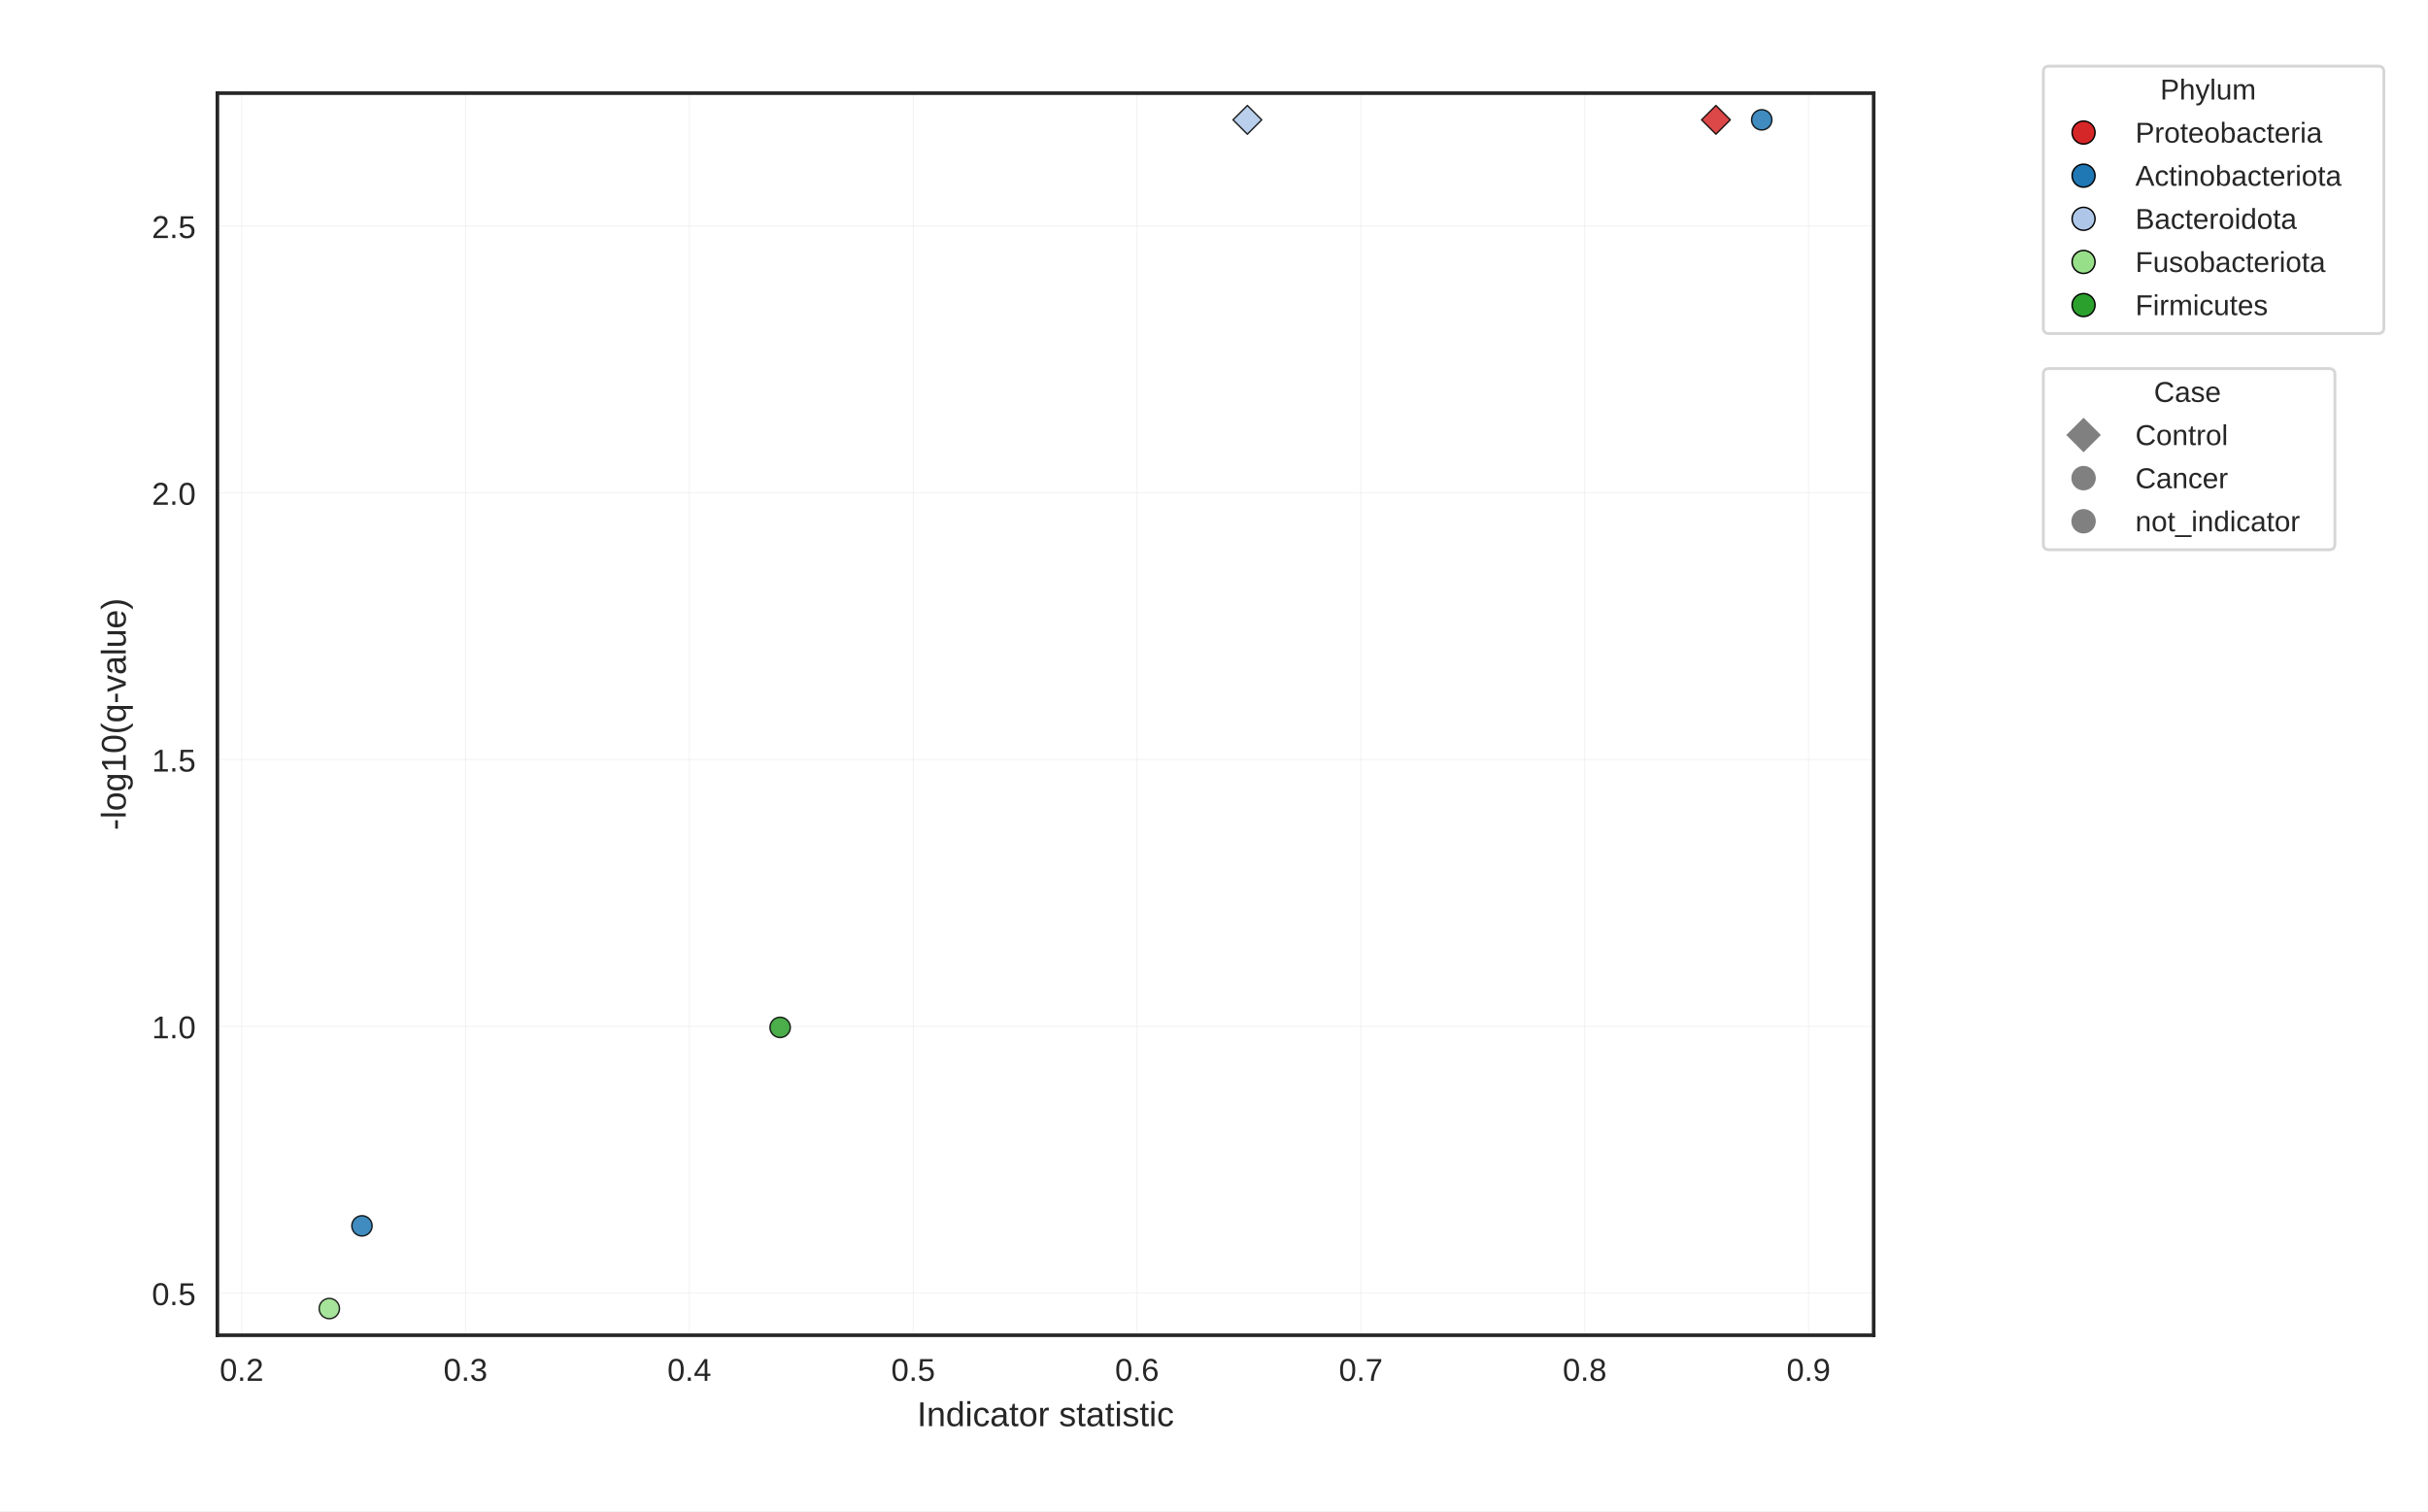
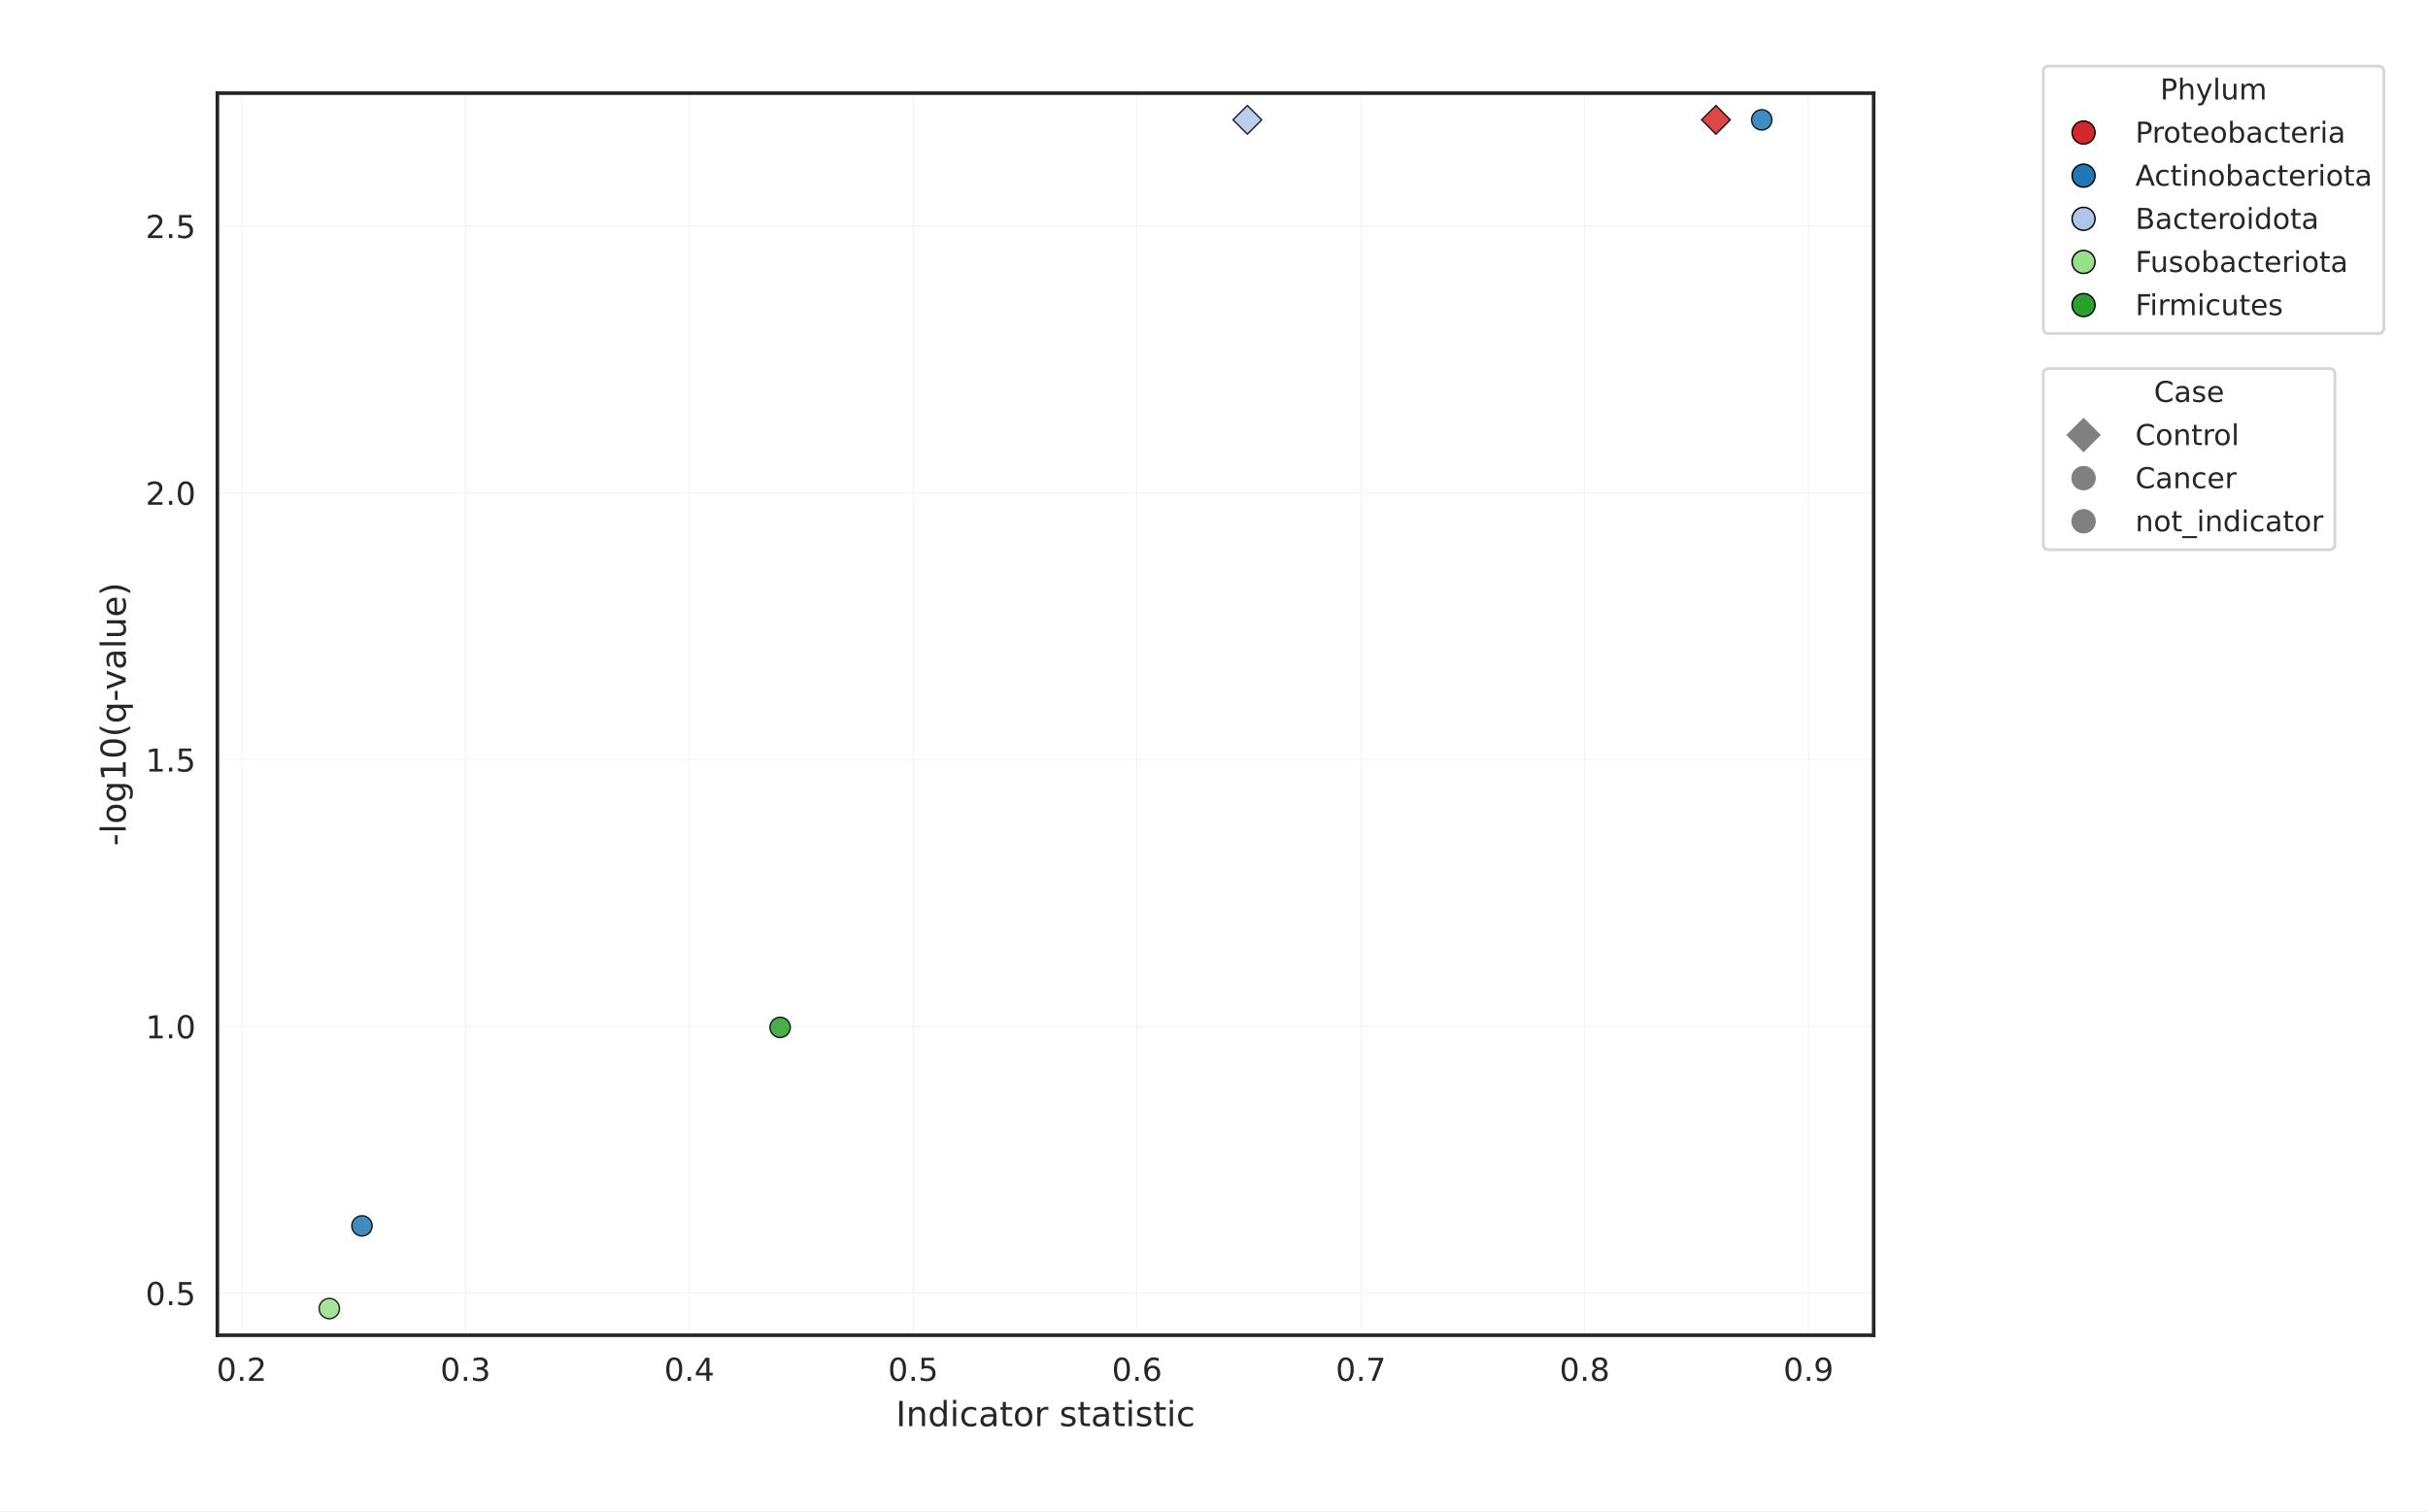
<svg xmlns="http://www.w3.org/2000/svg" xmlns:xlink="http://www.w3.org/1999/xlink" width="844.38pt" height="525.6pt" viewBox="0 0 844.38 525.6" version="1.1">
  <defs>
    <style type="text/css">*{stroke-linejoin: round; stroke-linecap: butt}</style>
  </defs>
  <g id="figure_1">
    <g id="patch_1">
      <path d="M 0 525.6 L 844.38 525.6 L 844.38 0 L 0 0 z " style="fill: #ffffff" />
    </g>
    <g id="axes_1">
      <g id="patch_2">
        <path d="M 75.6 464.4 L 651.6 464.4 L 651.6 32.4 L 75.6 32.4 z " style="fill: #ffffff" />
      </g>
      <g id="matplotlib.axis_1">
        <g id="xtick_1">
          <g id="line2d_1">
            <path d="M 84.04 464.4 L 84.04 32.4 " clip-path="url(#p770615b577)" style="fill: none; stroke: #cccccc; stroke-opacity: 0.3; stroke-width: 0.3; stroke-linecap: round" />
          </g>
          <g id="text_1">
-             <text style="font-size: 11px; font-family: 'Arial', 'DejaVu Sans', 'Liberation Sans', 'Bitstream Vera Sans', sans-serif; text-anchor: middle; fill: #262626" x="84.04" y="480.257" transform="rotate(-0 84.0404 480.2574)">0.2</text>
+             <text style="font-size: 11px; font-family: 'DejaVu Sans', sans-serif; text-anchor: middle; fill: #262626" x="84.04" y="480.257" transform="rotate(-0 84.0404 480.2574)">0.2</text>
          </g>
        </g>
        <g id="xtick_2">
          <g id="line2d_2">
            <path d="M 161.885 464.4 L 161.885 32.4 " clip-path="url(#p770615b577)" style="fill: none; stroke: #cccccc; stroke-opacity: 0.3; stroke-width: 0.3; stroke-linecap: round" />
          </g>
          <g id="text_2">
-             <text style="font-size: 11px; font-family: 'Arial', 'DejaVu Sans', 'Liberation Sans', 'Bitstream Vera Sans', sans-serif; text-anchor: middle; fill: #262626" x="161.885" y="480.257" transform="rotate(-0 161.8852 480.2574)">0.3</text>
+             <text style="font-size: 11px; font-family: 'DejaVu Sans', sans-serif; text-anchor: middle; fill: #262626" x="161.885" y="480.257" transform="rotate(-0 161.8852 480.2574)">0.3</text>
          </g>
        </g>
        <g id="xtick_3">
          <g id="line2d_3">
            <path d="M 239.73 464.4 L 239.73 32.4 " clip-path="url(#p770615b577)" style="fill: none; stroke: #cccccc; stroke-opacity: 0.3; stroke-width: 0.3; stroke-linecap: round" />
          </g>
          <g id="text_3">
-             <text style="font-size: 11px; font-family: 'Arial', 'DejaVu Sans', 'Liberation Sans', 'Bitstream Vera Sans', sans-serif; text-anchor: middle; fill: #262626" x="239.73" y="480.257" transform="rotate(-0 239.7299 480.2574)">0.4</text>
+             <text style="font-size: 11px; font-family: 'DejaVu Sans', sans-serif; text-anchor: middle; fill: #262626" x="239.73" y="480.257" transform="rotate(-0 239.7299 480.2574)">0.4</text>
          </g>
        </g>
        <g id="xtick_4">
          <g id="line2d_4">
            <path d="M 317.575 464.4 L 317.575 32.4 " clip-path="url(#p770615b577)" style="fill: none; stroke: #cccccc; stroke-opacity: 0.3; stroke-width: 0.3; stroke-linecap: round" />
          </g>
          <g id="text_4">
-             <text style="font-size: 11px; font-family: 'Arial', 'DejaVu Sans', 'Liberation Sans', 'Bitstream Vera Sans', sans-serif; text-anchor: middle; fill: #262626" x="317.575" y="480.257" transform="rotate(-0 317.5747 480.2574)">0.5</text>
+             <text style="font-size: 11px; font-family: 'DejaVu Sans', sans-serif; text-anchor: middle; fill: #262626" x="317.575" y="480.257" transform="rotate(-0 317.5747 480.2574)">0.5</text>
          </g>
        </g>
        <g id="xtick_5">
          <g id="line2d_5">
            <path d="M 395.419 464.4 L 395.419 32.4 " clip-path="url(#p770615b577)" style="fill: none; stroke: #cccccc; stroke-opacity: 0.3; stroke-width: 0.3; stroke-linecap: round" />
          </g>
          <g id="text_5">
-             <text style="font-size: 11px; font-family: 'Arial', 'DejaVu Sans', 'Liberation Sans', 'Bitstream Vera Sans', sans-serif; text-anchor: middle; fill: #262626" x="395.419" y="480.257" transform="rotate(-0 395.4194 480.2574)">0.6</text>
+             <text style="font-size: 11px; font-family: 'DejaVu Sans', sans-serif; text-anchor: middle; fill: #262626" x="395.419" y="480.257" transform="rotate(-0 395.4194 480.2574)">0.6</text>
          </g>
        </g>
        <g id="xtick_6">
          <g id="line2d_6">
            <path d="M 473.264 464.4 L 473.264 32.4 " clip-path="url(#p770615b577)" style="fill: none; stroke: #cccccc; stroke-opacity: 0.3; stroke-width: 0.3; stroke-linecap: round" />
          </g>
          <g id="text_6">
-             <text style="font-size: 11px; font-family: 'Arial', 'DejaVu Sans', 'Liberation Sans', 'Bitstream Vera Sans', sans-serif; text-anchor: middle; fill: #262626" x="473.264" y="480.257" transform="rotate(-0 473.2642 480.2574)">0.7</text>
+             <text style="font-size: 11px; font-family: 'DejaVu Sans', sans-serif; text-anchor: middle; fill: #262626" x="473.264" y="480.257" transform="rotate(-0 473.2642 480.2574)">0.7</text>
          </g>
        </g>
        <g id="xtick_7">
          <g id="line2d_7">
            <path d="M 551.109 464.4 L 551.109 32.4 " clip-path="url(#p770615b577)" style="fill: none; stroke: #cccccc; stroke-opacity: 0.3; stroke-width: 0.3; stroke-linecap: round" />
          </g>
          <g id="text_7">
-             <text style="font-size: 11px; font-family: 'Arial', 'DejaVu Sans', 'Liberation Sans', 'Bitstream Vera Sans', sans-serif; text-anchor: middle; fill: #262626" x="551.109" y="480.257" transform="rotate(-0 551.1089 480.2574)">0.8</text>
+             <text style="font-size: 11px; font-family: 'DejaVu Sans', sans-serif; text-anchor: middle; fill: #262626" x="551.109" y="480.257" transform="rotate(-0 551.1089 480.2574)">0.8</text>
          </g>
        </g>
        <g id="xtick_8">
          <g id="line2d_8">
            <path d="M 628.954 464.4 L 628.954 32.4 " clip-path="url(#p770615b577)" style="fill: none; stroke: #cccccc; stroke-opacity: 0.3; stroke-width: 0.3; stroke-linecap: round" />
          </g>
          <g id="text_8">
-             <text style="font-size: 11px; font-family: 'Arial', 'DejaVu Sans', 'Liberation Sans', 'Bitstream Vera Sans', sans-serif; text-anchor: middle; fill: #262626" x="628.954" y="480.257" transform="rotate(-0 628.9537 480.2574)">0.9</text>
+             <text style="font-size: 11px; font-family: 'DejaVu Sans', sans-serif; text-anchor: middle; fill: #262626" x="628.954" y="480.257" transform="rotate(-0 628.9537 480.2574)">0.9</text>
          </g>
        </g>
        <g id="text_9">
-           <text style="font-size: 12px; font-family: 'Arial', 'DejaVu Sans', 'Liberation Sans', 'Bitstream Vera Sans', sans-serif; text-anchor: middle; fill: #262626" x="363.6" y="496.018" transform="rotate(-0 363.6 496.0181)">Indicator statistic</text>
+           <text style="font-size: 12px; font-family: 'DejaVu Sans', sans-serif; text-anchor: middle; fill: #262626" x="363.6" y="496.018" transform="rotate(-0 363.6 496.0181)">Indicator statistic</text>
        </g>
      </g>
      <g id="matplotlib.axis_2">
        <g id="ytick_1">
          <g id="line2d_9">
            <path d="M 75.6 449.74 L 651.6 449.74 " clip-path="url(#p770615b577)" style="fill: none; stroke: #cccccc; stroke-opacity: 0.3; stroke-width: 0.3; stroke-linecap: round" />
          </g>
          <g id="text_10">
-             <text style="font-size: 11px; font-family: 'Arial', 'DejaVu Sans', 'Liberation Sans', 'Bitstream Vera Sans', sans-serif; text-anchor: end; fill: #262626" x="68.1" y="453.919" transform="rotate(-0 68.1 453.9189)">0.5</text>
+             <text style="font-size: 11px; font-family: 'DejaVu Sans', sans-serif; text-anchor: end; fill: #262626" x="68.1" y="453.919" transform="rotate(-0 68.1 453.9189)">0.5</text>
          </g>
        </g>
        <g id="ytick_2">
          <g id="line2d_10">
            <path d="M 75.6 356.957 L 651.6 356.957 " clip-path="url(#p770615b577)" style="fill: none; stroke: #cccccc; stroke-opacity: 0.3; stroke-width: 0.3; stroke-linecap: round" />
          </g>
          <g id="text_11">
-             <text style="font-size: 11px; font-family: 'Arial', 'DejaVu Sans', 'Liberation Sans', 'Bitstream Vera Sans', sans-serif; text-anchor: end; fill: #262626" x="68.1" y="361.135" transform="rotate(-0 68.1 361.1354)">1.0</text>
+             <text style="font-size: 11px; font-family: 'DejaVu Sans', sans-serif; text-anchor: end; fill: #262626" x="68.1" y="361.135" transform="rotate(-0 68.1 361.1354)">1.0</text>
          </g>
        </g>
        <g id="ytick_3">
          <g id="line2d_11">
            <path d="M 75.6 264.173 L 651.6 264.173 " clip-path="url(#p770615b577)" style="fill: none; stroke: #cccccc; stroke-opacity: 0.3; stroke-width: 0.3; stroke-linecap: round" />
          </g>
          <g id="text_12">
-             <text style="font-size: 11px; font-family: 'Arial', 'DejaVu Sans', 'Liberation Sans', 'Bitstream Vera Sans', sans-serif; text-anchor: end; fill: #262626" x="68.1" y="268.352" transform="rotate(-0 68.1 268.3519)">1.5</text>
+             <text style="font-size: 11px; font-family: 'DejaVu Sans', sans-serif; text-anchor: end; fill: #262626" x="68.1" y="268.352" transform="rotate(-0 68.1 268.3519)">1.5</text>
          </g>
        </g>
        <g id="ytick_4">
          <g id="line2d_12">
            <path d="M 75.6 171.39 L 651.6 171.39 " clip-path="url(#p770615b577)" style="fill: none; stroke: #cccccc; stroke-opacity: 0.3; stroke-width: 0.3; stroke-linecap: round" />
          </g>
          <g id="text_13">
-             <text style="font-size: 11px; font-family: 'Arial', 'DejaVu Sans', 'Liberation Sans', 'Bitstream Vera Sans', sans-serif; text-anchor: end; fill: #262626" x="68.1" y="175.568" transform="rotate(-0 68.1 175.5684)">2.0</text>
+             <text style="font-size: 11px; font-family: 'DejaVu Sans', sans-serif; text-anchor: end; fill: #262626" x="68.1" y="175.568" transform="rotate(-0 68.1 175.5684)">2.0</text>
          </g>
        </g>
        <g id="ytick_5">
          <g id="line2d_13">
            <path d="M 75.6 78.606 L 651.6 78.606 " clip-path="url(#p770615b577)" style="fill: none; stroke: #cccccc; stroke-opacity: 0.3; stroke-width: 0.3; stroke-linecap: round" />
          </g>
          <g id="text_14">
-             <text style="font-size: 11px; font-family: 'Arial', 'DejaVu Sans', 'Liberation Sans', 'Bitstream Vera Sans', sans-serif; text-anchor: end; fill: #262626" x="68.1" y="82.785" transform="rotate(-0 68.1 82.7849)">2.5</text>
+             <text style="font-size: 11px; font-family: 'DejaVu Sans', sans-serif; text-anchor: end; fill: #262626" x="68.1" y="82.785" transform="rotate(-0 68.1 82.7849)">2.5</text>
          </g>
        </g>
        <g id="text_15">
-           <text style="font-size: 12px; font-family: 'Arial', 'DejaVu Sans', 'Liberation Sans', 'Bitstream Vera Sans', sans-serif; text-anchor: middle; fill: #262626" x="43.724" y="248.4" transform="rotate(-90 43.72375 248.4)">-log10(q-value)</text>
+           <text style="font-size: 12px; font-family: 'DejaVu Sans', sans-serif; text-anchor: middle; fill: #262626" x="43.724" y="248.4" transform="rotate(-90 43.72375 248.4)">-log10(q-value)</text>
        </g>
      </g>
      <g id="PathCollection_1">
        <path d="M 596.747 46.678 L 601.747 41.678 L 596.747 36.678 L 591.747 41.678 z " clip-path="url(#p770615b577)" style="fill: #d62728; fill-opacity: 0.85; stroke: #000000; stroke-opacity: 0.85; stroke-width: 0.5" />
        <path d="M 612.678 45.214 C 613.615 45.214 614.515 44.841 615.178 44.178 C 615.841 43.515 616.213 42.616 616.213 41.678 C 616.213 40.741 615.841 39.841 615.178 39.178 C 614.515 38.515 613.615 38.143 612.678 38.143 C 611.74 38.143 610.841 38.515 610.178 39.178 C 609.515 39.841 609.142 40.741 609.142 41.678 C 609.142 42.616 609.515 43.515 610.178 44.178 C 610.841 44.841 611.74 45.214 612.678 45.214 z " clip-path="url(#p770615b577)" style="fill: #1f77b4; fill-opacity: 0.85; stroke: #000000; stroke-opacity: 0.85; stroke-width: 0.5" />
        <path d="M 125.884 429.894 C 126.821 429.894 127.721 429.522 128.384 428.859 C 129.047 428.196 129.419 427.296 129.419 426.359 C 129.419 425.421 129.047 424.522 128.384 423.859 C 127.721 423.196 126.821 422.823 125.884 422.823 C 124.946 422.823 124.047 423.196 123.384 423.859 C 122.721 424.522 122.348 425.421 122.348 426.359 C 122.348 427.296 122.721 428.196 123.384 428.859 C 124.047 429.522 124.946 429.894 125.884 429.894 z " clip-path="url(#p770615b577)" style="fill: #1f77b4; fill-opacity: 0.85; stroke: #000000; stroke-opacity: 0.85; stroke-width: 0.5" />
        <path d="M 433.796 46.678 L 438.796 41.678 L 433.796 36.678 L 428.796 41.678 z " clip-path="url(#p770615b577)" style="fill: #aec7e8; fill-opacity: 0.85; stroke: #000000; stroke-opacity: 0.85; stroke-width: 0.5" />
        <path d="M 114.522 458.657 C 115.46 458.657 116.359 458.285 117.022 457.622 C 117.685 456.959 118.058 456.059 118.058 455.122 C 118.058 454.184 117.685 453.285 117.022 452.622 C 116.359 451.959 115.46 451.586 114.522 451.586 C 113.585 451.586 112.685 451.959 112.022 452.622 C 111.359 453.285 110.987 454.184 110.987 455.122 C 110.987 456.059 111.359 456.959 112.022 457.622 C 112.685 458.285 113.585 458.657 114.522 458.657 z " clip-path="url(#p770615b577)" style="fill: #98df8a; fill-opacity: 0.85; stroke: #000000; stroke-opacity: 0.85; stroke-width: 0.5" />
        <path d="M 271.309 360.863 C 272.246 360.863 273.146 360.491 273.809 359.828 C 274.472 359.165 274.844 358.265 274.844 357.328 C 274.844 356.39 274.472 355.491 273.809 354.828 C 273.146 354.165 272.246 353.792 271.309 353.792 C 270.371 353.792 269.472 354.165 268.809 354.828 C 268.146 355.491 267.773 356.39 267.773 357.328 C 267.773 358.265 268.146 359.165 268.809 359.828 C 269.472 360.491 270.371 360.863 271.309 360.863 z " clip-path="url(#p770615b577)" style="fill: #2ca02c; fill-opacity: 0.85; stroke: #000000; stroke-opacity: 0.85; stroke-width: 0.5" />
      </g>
      <g id="patch_3">
        <path d="M 75.6 464.4 L 75.6 32.4 " style="fill: none; stroke: #262626; stroke-width: 1.25; stroke-linejoin: miter; stroke-linecap: square" />
      </g>
      <g id="patch_4">
        <path d="M 651.6 464.4 L 651.6 32.4 " style="fill: none; stroke: #262626; stroke-width: 1.25; stroke-linejoin: miter; stroke-linecap: square" />
      </g>
      <g id="patch_5">
        <path d="M 75.6 464.4 L 651.6 464.4 " style="fill: none; stroke: #262626; stroke-width: 1.25; stroke-linejoin: miter; stroke-linecap: square" />
      </g>
      <g id="patch_6">
        <path d="M 75.6 32.4 L 651.6 32.4 " style="fill: none; stroke: #262626; stroke-width: 1.25; stroke-linejoin: miter; stroke-linecap: square" />
      </g>
    </g>
    <g id="axes_2">
      <g id="legend_1">
        <g id="patch_7">
          <path d="M 712.6 116.005 L 827.023 116.005 Q 829.023 116.005 829.023 114.005 L 829.023 25 Q 829.023 23 827.023 23 L 712.6 23 Q 710.6 23 710.6 25 L 710.6 114.005 Q 710.6 116.005 712.6 116.005 z " style="fill: #ffffff; opacity: 0.8; stroke: #cccccc; stroke-linejoin: miter" />
        </g>
        <g id="text_16">
-           <text style="font-size: 10px; font-family: 'Arial', 'DejaVu Sans', 'Liberation Sans', 'Bitstream Vera Sans', sans-serif; text-anchor: start; fill: #262626" x="751.241" y="34.598" transform="rotate(-0 751.2406 34.59844)">Phylum</text>
+           <text style="font-size: 10px; font-family: 'DejaVu Sans', sans-serif; text-anchor: start; fill: #262626" x="751.241" y="34.598" transform="rotate(-0 751.2406 34.59844)">Phylum</text>
        </g>
        <g id="line2d_14">
          <defs>
            <path id="m98c8e4a29a" d="M 0 4 C 1.061 4 2.078 3.579 2.828 2.828 C 3.579 2.078 4 1.061 4 0 C 4 -1.061 3.579 -2.078 2.828 -2.828 C 2.078 -3.579 1.061 -4 0 -4 C -1.061 -4 -2.078 -3.579 -2.828 -2.828 C -3.579 -2.078 -4 -1.061 -4 0 C -4 1.061 -3.579 2.078 -2.828 2.828 C -2.078 3.579 -1.061 4 0 4 z " style="stroke: #000000; stroke-width: 0.5" />
          </defs>
          <g>
            <use xlink:href="#m98c8e4a29a" x="724.6" y="46.099" style="fill: #d62728; stroke: #000000; stroke-width: 0.5" />
          </g>
        </g>
        <g id="text_17">
-           <text style="font-size: 10px; font-family: 'Arial', 'DejaVu Sans', 'Liberation Sans', 'Bitstream Vera Sans', sans-serif; text-anchor: start; fill: #262626" x="742.6" y="49.599" transform="rotate(-0 742.6 49.59922)">Proteobacteria</text>
+           <text style="font-size: 10px; font-family: 'DejaVu Sans', sans-serif; text-anchor: start; fill: #262626" x="742.6" y="49.599" transform="rotate(-0 742.6 49.59922)">Proteobacteria</text>
        </g>
        <g id="line2d_15">
          <defs>
            <path id="mb0feef575c" d="M 0 4 C 1.061 4 2.078 3.579 2.828 2.828 C 3.579 2.078 4 1.061 4 0 C 4 -1.061 3.579 -2.078 2.828 -2.828 C 2.078 -3.579 1.061 -4 0 -4 C -1.061 -4 -2.078 -3.579 -2.828 -2.828 C -3.579 -2.078 -4 -1.061 -4 0 C -4 1.061 -3.579 2.078 -2.828 2.828 C -2.078 3.579 -1.061 4 0 4 z " style="stroke: #000000; stroke-width: 0.5" />
          </defs>
          <g>
            <use xlink:href="#mb0feef575c" x="724.6" y="61.1" style="fill: #1f77b4; stroke: #000000; stroke-width: 0.5" />
          </g>
        </g>
        <g id="text_18">
-           <text style="font-size: 10px; font-family: 'Arial', 'DejaVu Sans', 'Liberation Sans', 'Bitstream Vera Sans', sans-serif; text-anchor: start; fill: #262626" x="742.6" y="64.6" transform="rotate(-0 742.6 64.6)">Actinobacteriota</text>
+           <text style="font-size: 10px; font-family: 'DejaVu Sans', sans-serif; text-anchor: start; fill: #262626" x="742.6" y="64.6" transform="rotate(-0 742.6 64.6)">Actinobacteriota</text>
        </g>
        <g id="line2d_16">
          <defs>
            <path id="m3c46ddaf2c" d="M 0 4 C 1.061 4 2.078 3.579 2.828 2.828 C 3.579 2.078 4 1.061 4 0 C 4 -1.061 3.579 -2.078 2.828 -2.828 C 2.078 -3.579 1.061 -4 0 -4 C -1.061 -4 -2.078 -3.579 -2.828 -2.828 C -3.579 -2.078 -4 -1.061 -4 0 C -4 1.061 -3.579 2.078 -2.828 2.828 C -2.078 3.579 -1.061 4 0 4 z " style="stroke: #000000; stroke-width: 0.5" />
          </defs>
          <g>
            <use xlink:href="#m3c46ddaf2c" x="724.6" y="76.101" style="fill: #aec7e8; stroke: #000000; stroke-width: 0.5" />
          </g>
        </g>
        <g id="text_19">
-           <text style="font-size: 10px; font-family: 'Arial', 'DejaVu Sans', 'Liberation Sans', 'Bitstream Vera Sans', sans-serif; text-anchor: start; fill: #262626" x="742.6" y="79.601" transform="rotate(-0 742.6 79.60078)">Bacteroidota</text>
+           <text style="font-size: 10px; font-family: 'DejaVu Sans', sans-serif; text-anchor: start; fill: #262626" x="742.6" y="79.601" transform="rotate(-0 742.6 79.60078)">Bacteroidota</text>
        </g>
        <g id="line2d_17">
          <defs>
            <path id="mee6f1b1722" d="M 0 4 C 1.061 4 2.078 3.579 2.828 2.828 C 3.579 2.078 4 1.061 4 0 C 4 -1.061 3.579 -2.078 2.828 -2.828 C 2.078 -3.579 1.061 -4 0 -4 C -1.061 -4 -2.078 -3.579 -2.828 -2.828 C -3.579 -2.078 -4 -1.061 -4 0 C -4 1.061 -3.579 2.078 -2.828 2.828 C -2.078 3.579 -1.061 4 0 4 z " style="stroke: #000000; stroke-width: 0.5" />
          </defs>
          <g>
            <use xlink:href="#mee6f1b1722" x="724.6" y="91.102" style="fill: #98df8a; stroke: #000000; stroke-width: 0.5" />
          </g>
        </g>
        <g id="text_20">
-           <text style="font-size: 10px; font-family: 'Arial', 'DejaVu Sans', 'Liberation Sans', 'Bitstream Vera Sans', sans-serif; text-anchor: start; fill: #262626" x="742.6" y="94.602" transform="rotate(-0 742.6 94.60156)">Fusobacteriota</text>
+           <text style="font-size: 10px; font-family: 'DejaVu Sans', sans-serif; text-anchor: start; fill: #262626" x="742.6" y="94.602" transform="rotate(-0 742.6 94.60156)">Fusobacteriota</text>
        </g>
        <g id="line2d_18">
          <defs>
            <path id="mffea8bc673" d="M 0 4 C 1.061 4 2.078 3.579 2.828 2.828 C 3.579 2.078 4 1.061 4 0 C 4 -1.061 3.579 -2.078 2.828 -2.828 C 2.078 -3.579 1.061 -4 0 -4 C -1.061 -4 -2.078 -3.579 -2.828 -2.828 C -3.579 -2.078 -4 -1.061 -4 0 C -4 1.061 -3.579 2.078 -2.828 2.828 C -2.078 3.579 -1.061 4 0 4 z " style="stroke: #000000; stroke-width: 0.5" />
          </defs>
          <g>
            <use xlink:href="#mffea8bc673" x="724.6" y="106.102" style="fill: #2ca02c; stroke: #000000; stroke-width: 0.5" />
          </g>
        </g>
        <g id="text_21">
-           <text style="font-size: 10px; font-family: 'Arial', 'DejaVu Sans', 'Liberation Sans', 'Bitstream Vera Sans', sans-serif; text-anchor: start; fill: #262626" x="742.6" y="109.602" transform="rotate(-0 742.6 109.6023)">Firmicutes</text>
+           <text style="font-size: 10px; font-family: 'DejaVu Sans', sans-serif; text-anchor: start; fill: #262626" x="742.6" y="109.602" transform="rotate(-0 742.6 109.6023)">Firmicutes</text>
        </g>
      </g>
      <g id="legend_2">
        <g id="patch_8">
          <path d="M 712.6 191.202 L 809.995 191.202 Q 811.995 191.202 811.995 189.202 L 811.995 130.199 Q 811.995 128.199 809.995 128.199 L 712.6 128.199 Q 710.6 128.199 710.6 130.199 L 710.6 189.202 Q 710.6 191.202 712.6 191.202 z " style="fill: #ffffff; opacity: 0.8; stroke: #cccccc; stroke-linejoin: miter" />
        </g>
        <g id="text_22">
-           <text style="font-size: 10px; font-family: 'Arial', 'DejaVu Sans', 'Liberation Sans', 'Bitstream Vera Sans', sans-serif; text-anchor: start; fill: #262626" x="749.061" y="139.797" transform="rotate(-0 749.0609 139.7973)">Case</text>
+           <text style="font-size: 10px; font-family: 'DejaVu Sans', sans-serif; text-anchor: start; fill: #262626" x="749.061" y="139.797" transform="rotate(-0 749.0609 139.7973)">Case</text>
        </g>
        <g id="line2d_19">
          <defs>
            <path id="m85808eaa4c" d="M -0 5.657 L 5.657 0 L 0 -5.657 L -5.657 -0 z " style="stroke: #808080; stroke-width: 0.5; stroke-linejoin: miter" />
          </defs>
          <g>
            <use xlink:href="#m85808eaa4c" x="724.6" y="151.298" style="fill: #808080; stroke: #808080; stroke-width: 0.5; stroke-linejoin: miter" />
          </g>
        </g>
        <g id="text_23">
-           <text style="font-size: 10px; font-family: 'Arial', 'DejaVu Sans', 'Liberation Sans', 'Bitstream Vera Sans', sans-serif; text-anchor: start; fill: #262626" x="742.6" y="154.798" transform="rotate(-0 742.6 154.7981)">Control</text>
+           <text style="font-size: 10px; font-family: 'DejaVu Sans', sans-serif; text-anchor: start; fill: #262626" x="742.6" y="154.798" transform="rotate(-0 742.6 154.7981)">Control</text>
        </g>
        <g id="line2d_20">
          <defs>
            <path id="md97f3d8a78" d="M 0 4 C 1.061 4 2.078 3.579 2.828 2.828 C 3.579 2.078 4 1.061 4 0 C 4 -1.061 3.579 -2.078 2.828 -2.828 C 2.078 -3.579 1.061 -4 0 -4 C -1.061 -4 -2.078 -3.579 -2.828 -2.828 C -3.579 -2.078 -4 -1.061 -4 0 C -4 1.061 -3.579 2.078 -2.828 2.828 C -2.078 3.579 -1.061 4 0 4 z " style="stroke: #808080; stroke-width: 0.5" />
          </defs>
          <g>
            <use xlink:href="#md97f3d8a78" x="724.6" y="166.299" style="fill: #808080; stroke: #808080; stroke-width: 0.5" />
          </g>
        </g>
        <g id="text_24">
-           <text style="font-size: 10px; font-family: 'Arial', 'DejaVu Sans', 'Liberation Sans', 'Bitstream Vera Sans', sans-serif; text-anchor: start; fill: #262626" x="742.6" y="169.799" transform="rotate(-0 742.6 169.7989)">Cancer</text>
+           <text style="font-size: 10px; font-family: 'DejaVu Sans', sans-serif; text-anchor: start; fill: #262626" x="742.6" y="169.799" transform="rotate(-0 742.6 169.7989)">Cancer</text>
        </g>
        <g id="line2d_21">
          <g>
            <use xlink:href="#md97f3d8a78" x="724.6" y="181.3" style="fill: #808080; stroke: #808080; stroke-width: 0.5" />
          </g>
        </g>
        <g id="text_25">
-           <text style="font-size: 10px; font-family: 'Arial', 'DejaVu Sans', 'Liberation Sans', 'Bitstream Vera Sans', sans-serif; text-anchor: start; fill: #262626" x="742.6" y="184.8" transform="rotate(-0 742.6 184.7996)">not_indicator</text>
+           <text style="font-size: 10px; font-family: 'DejaVu Sans', sans-serif; text-anchor: start; fill: #262626" x="742.6" y="184.8" transform="rotate(-0 742.6 184.7996)">not_indicator</text>
        </g>
      </g>
    </g>
  </g>
  <defs>
    <clipPath id="p770615b577">
      <rect x="75.6" y="32.4" width="576" height="432" />
    </clipPath>
  </defs>
</svg>
